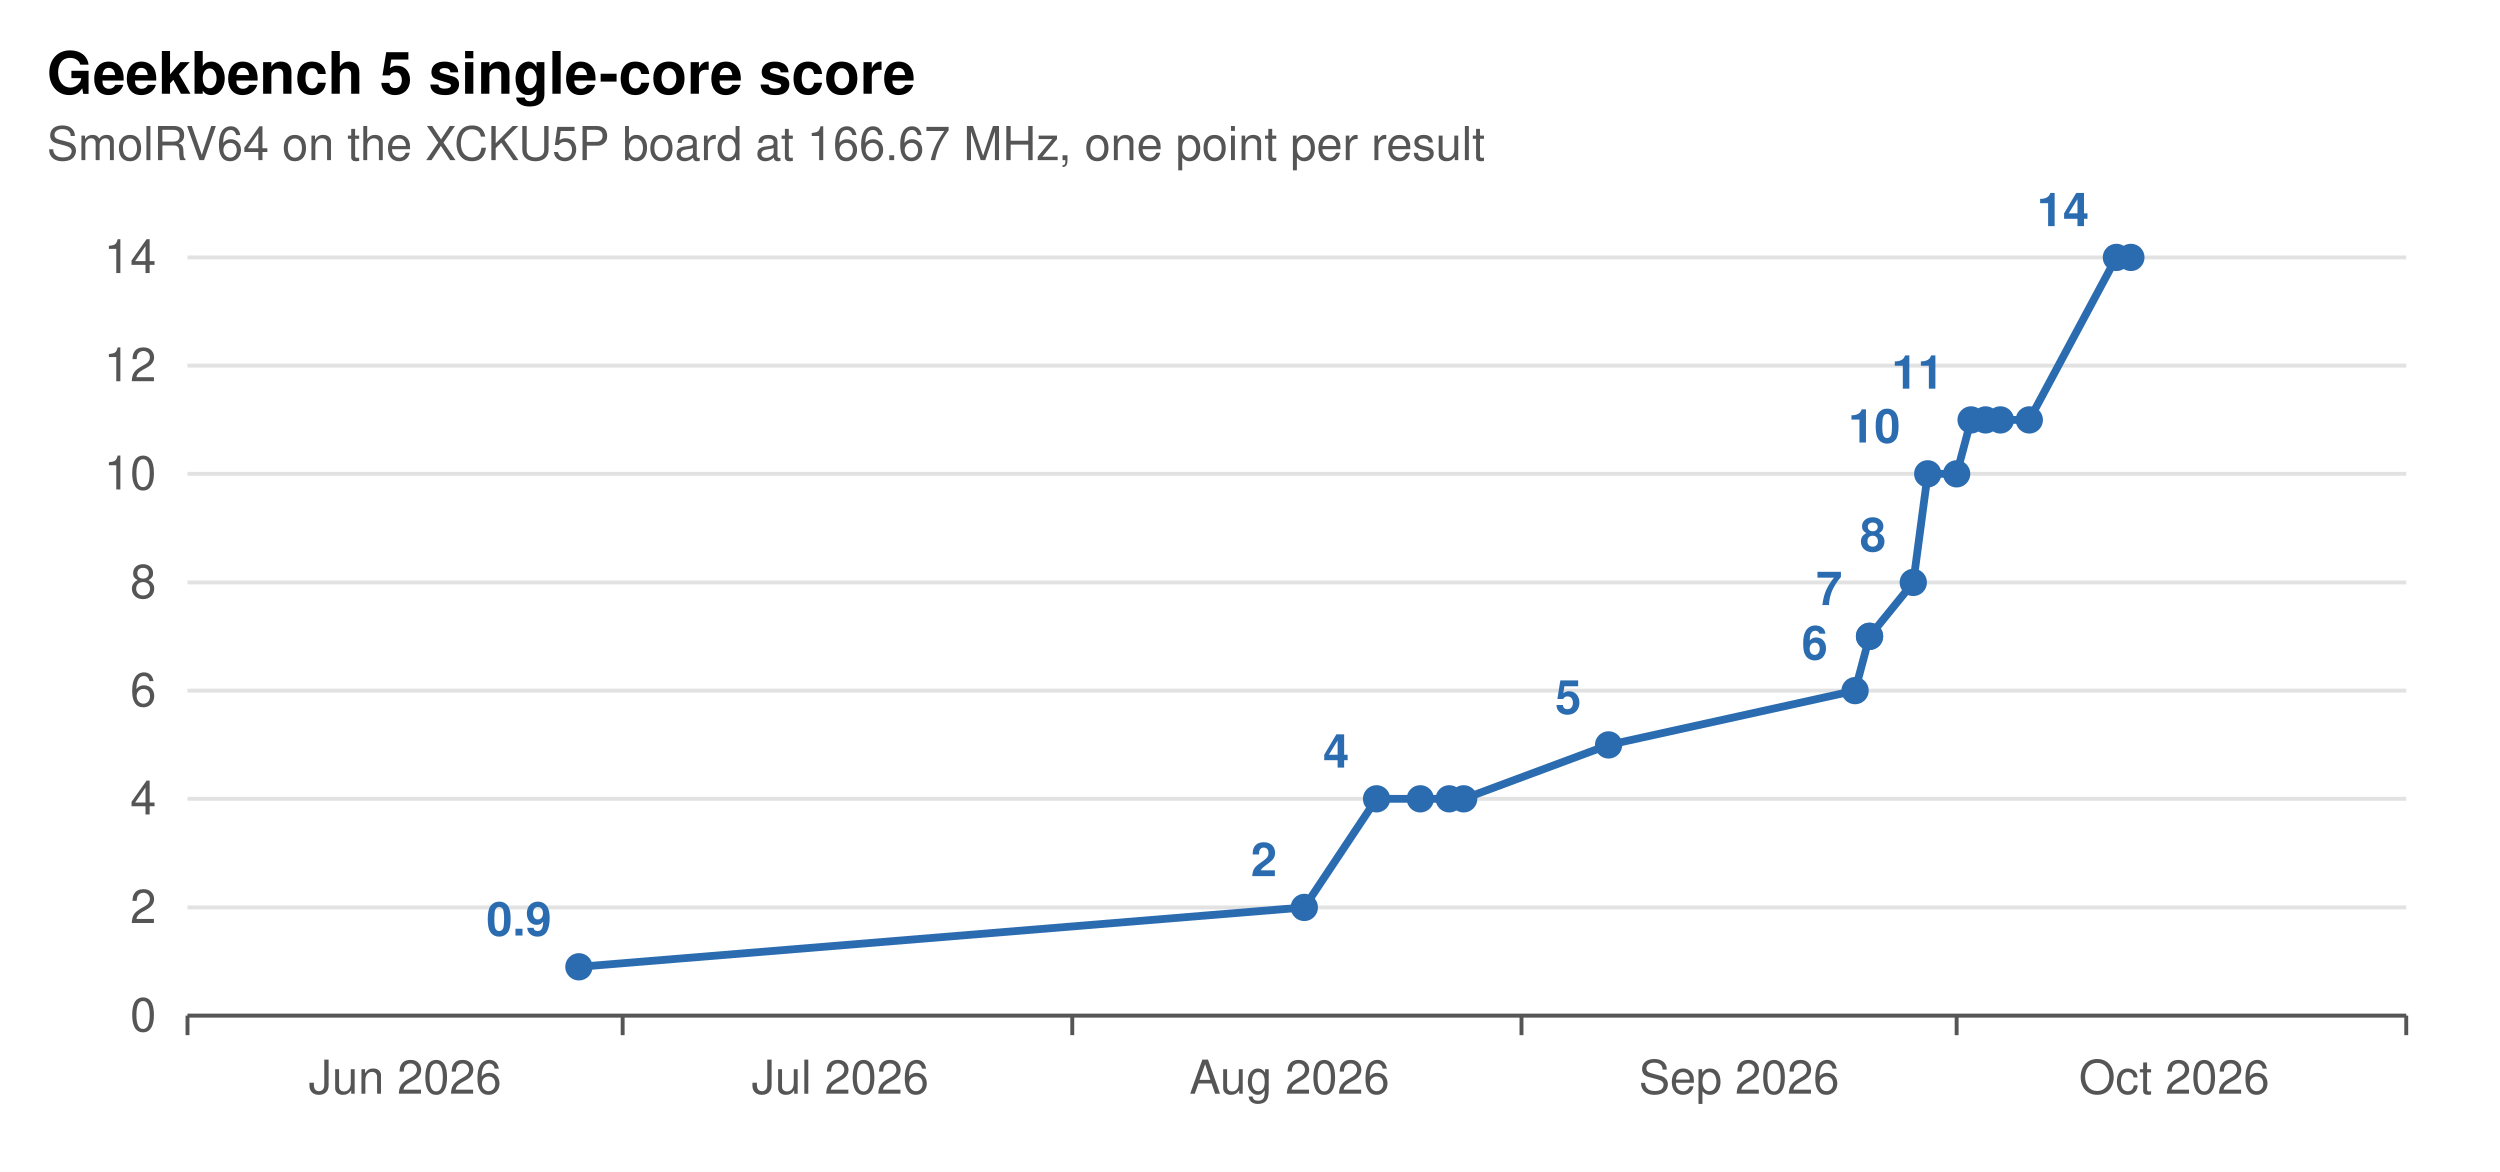
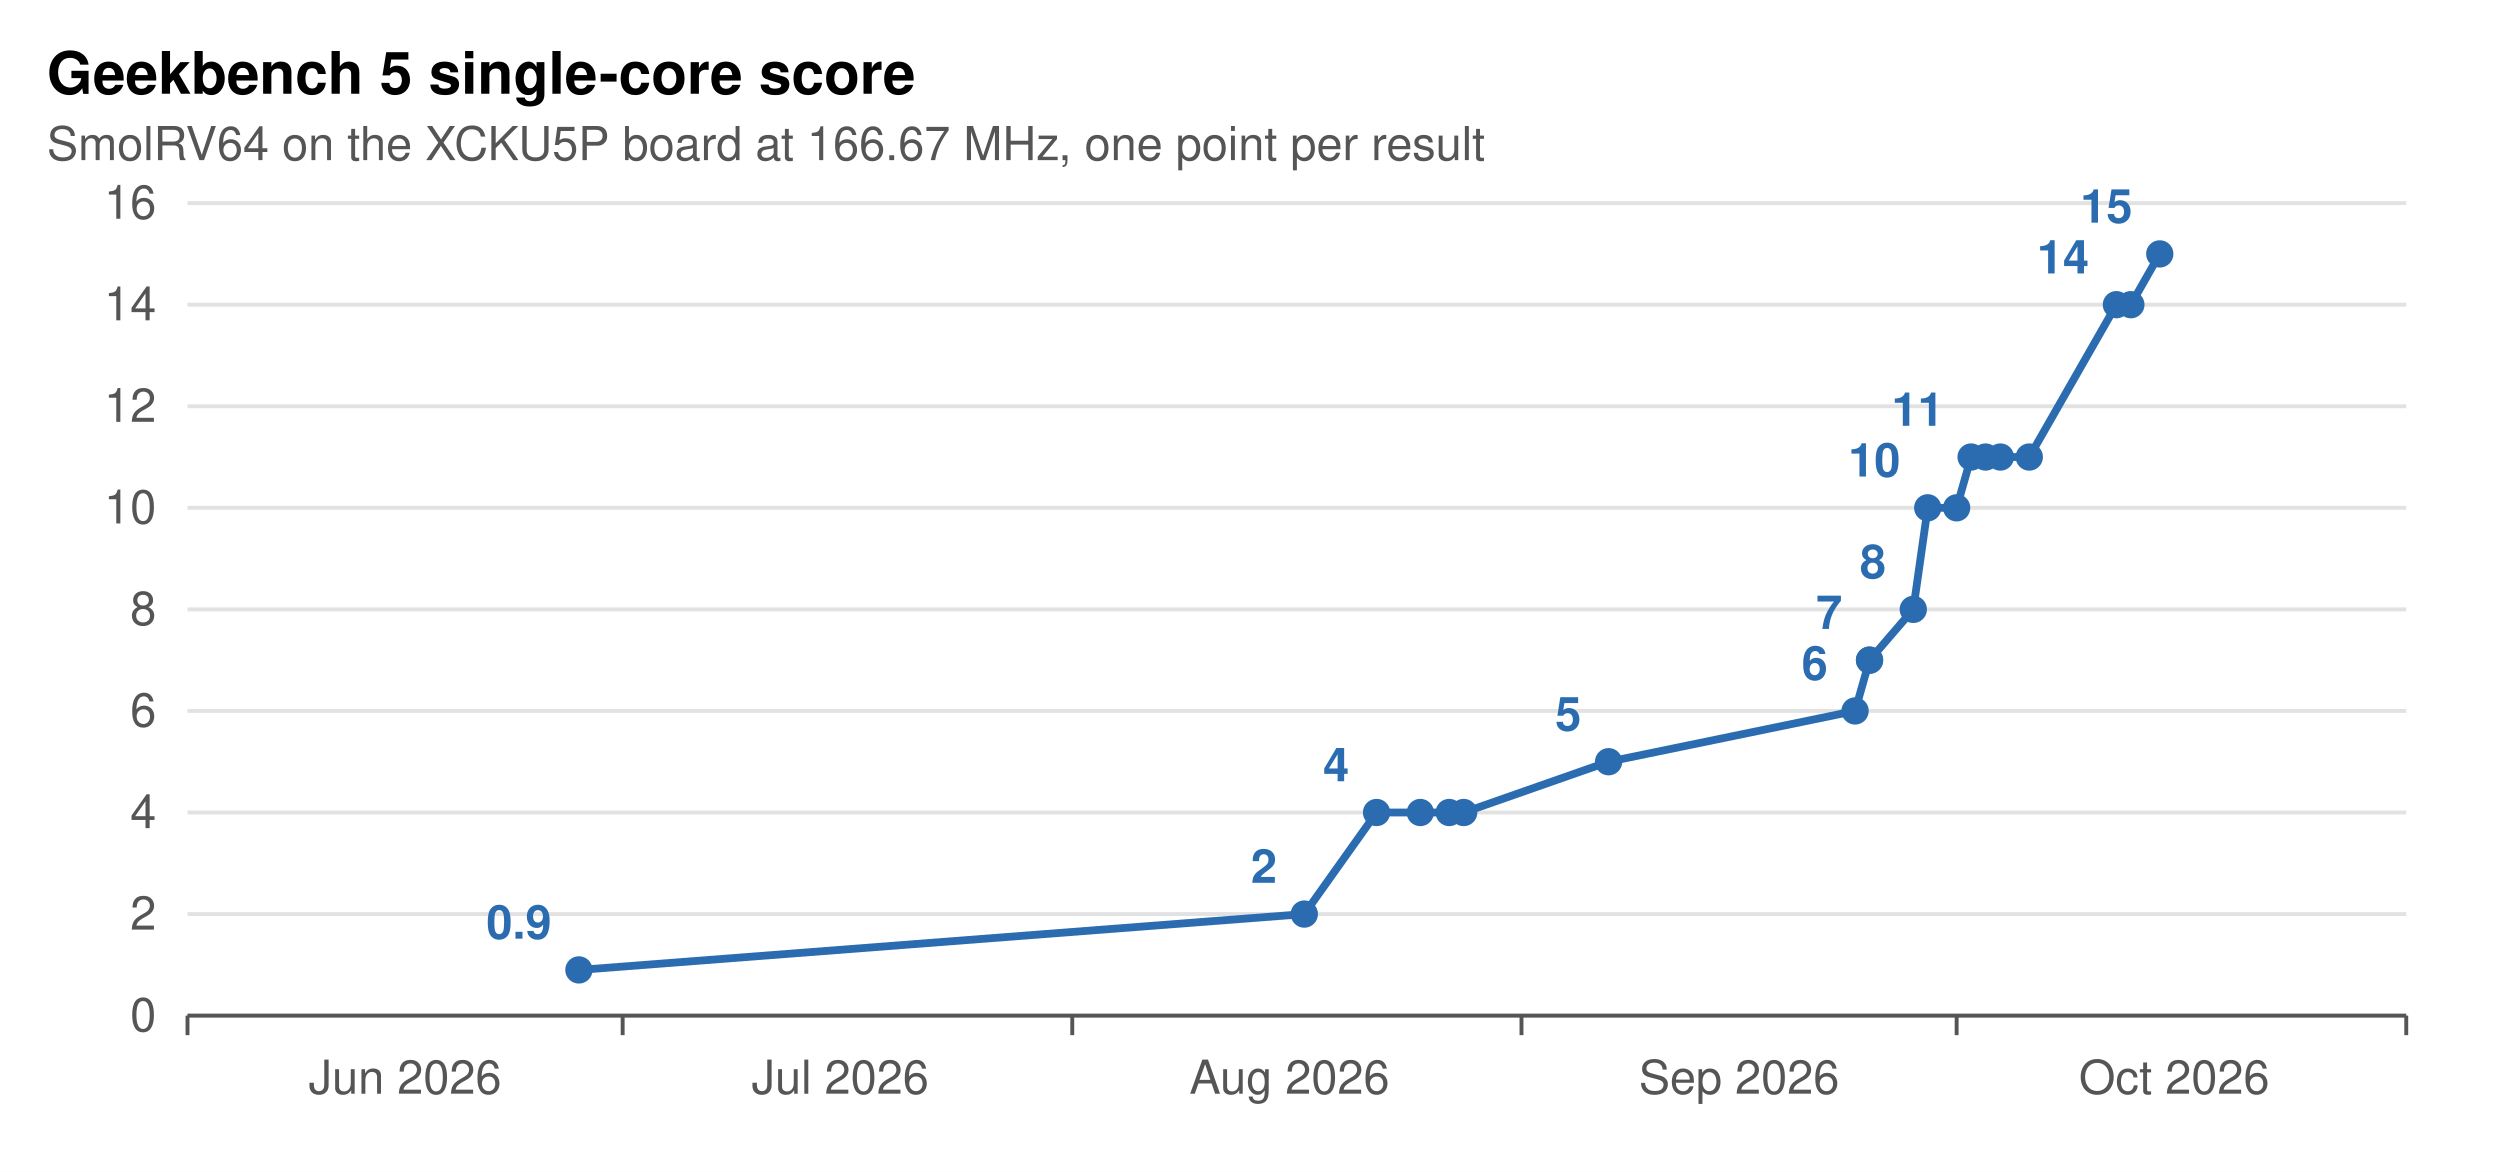
<svg xmlns="http://www.w3.org/2000/svg" width="640" height="300" viewBox="0 0 640 300" font-family="Helvetica, Arial, sans-serif" font-size="12">
  <rect width="640" height="300" fill="#ffffff" />
  <text x="12" y="24" font-size="15" font-weight="bold">Geekbench 5 single-core score</text>
  <text x="12" y="41" fill="#555">SmolRV64 on the XCKU5P board at 166.67 MHz, one point per result</text>
  <line x1="48" y1="260.0" x2="616" y2="260.0" stroke="#e2e2e2" stroke-width="1" />
  <text x="40" y="264.0" text-anchor="end" fill="#555">0</text>
-   <line x1="48" y1="232.3" x2="616" y2="232.3" stroke="#e2e2e2" stroke-width="1" />
-   <text x="40" y="236.3" text-anchor="end" fill="#555">2</text>
-   <line x1="48" y1="204.5" x2="616" y2="204.5" stroke="#e2e2e2" stroke-width="1" />
-   <text x="40" y="208.5" text-anchor="end" fill="#555">4</text>
-   <line x1="48" y1="176.8" x2="616" y2="176.8" stroke="#e2e2e2" stroke-width="1" />
-   <text x="40" y="180.8" text-anchor="end" fill="#555">6</text>
-   <line x1="48" y1="149.1" x2="616" y2="149.1" stroke="#e2e2e2" stroke-width="1" />
-   <text x="40" y="153.1" text-anchor="end" fill="#555">8</text>
-   <line x1="48" y1="121.3" x2="616" y2="121.3" stroke="#e2e2e2" stroke-width="1" />
-   <text x="40" y="125.3" text-anchor="end" fill="#555">10</text>
-   <line x1="48" y1="93.6" x2="616" y2="93.6" stroke="#e2e2e2" stroke-width="1" />
-   <text x="40" y="97.6" text-anchor="end" fill="#555">12</text>
-   <line x1="48" y1="65.9" x2="616" y2="65.9" stroke="#e2e2e2" stroke-width="1" />
-   <text x="40" y="69.9" text-anchor="end" fill="#555">14</text>
+   <line x1="48" y1="234.0" x2="616" y2="234.0" stroke="#e2e2e2" stroke-width="1" />
+   <text x="40" y="238.0" text-anchor="end" fill="#555">2</text>
+   <line x1="48" y1="208.0" x2="616" y2="208.0" stroke="#e2e2e2" stroke-width="1" />
+   <text x="40" y="212.0" text-anchor="end" fill="#555">4</text>
+   <line x1="48" y1="182.0" x2="616" y2="182.0" stroke="#e2e2e2" stroke-width="1" />
+   <text x="40" y="186.0" text-anchor="end" fill="#555">6</text>
+   <line x1="48" y1="156.0" x2="616" y2="156.0" stroke="#e2e2e2" stroke-width="1" />
+   <text x="40" y="160.0" text-anchor="end" fill="#555">8</text>
+   <line x1="48" y1="130.0" x2="616" y2="130.0" stroke="#e2e2e2" stroke-width="1" />
+   <text x="40" y="134.0" text-anchor="end" fill="#555">10</text>
+   <line x1="48" y1="104.0" x2="616" y2="104.0" stroke="#e2e2e2" stroke-width="1" />
+   <text x="40" y="108.0" text-anchor="end" fill="#555">12</text>
+   <line x1="48" y1="78.0" x2="616" y2="78.0" stroke="#e2e2e2" stroke-width="1" />
+   <text x="40" y="82.0" text-anchor="end" fill="#555">14</text>
+   <line x1="48" y1="52.0" x2="616" y2="52.0" stroke="#e2e2e2" stroke-width="1" />
+   <text x="40" y="56.0" text-anchor="end" fill="#555">16</text>
  <line x1="48.0" y1="260" x2="48.0" y2="265" stroke="#555555" stroke-width="1" />
  <text x="103.7" y="280" text-anchor="middle" fill="#555">Jun 2026</text>
  <line x1="159.4" y1="260" x2="159.4" y2="265" stroke="#555555" stroke-width="1" />
  <text x="215.1" y="280" text-anchor="middle" fill="#555">Jul 2026</text>
  <line x1="274.5" y1="260" x2="274.5" y2="265" stroke="#555555" stroke-width="1" />
  <text x="330.1" y="280" text-anchor="middle" fill="#555">Aug 2026</text>
  <line x1="389.5" y1="260" x2="389.5" y2="265" stroke="#555555" stroke-width="1" />
  <text x="445.2" y="280" text-anchor="middle" fill="#555">Sep 2026</text>
  <line x1="500.9" y1="260" x2="500.9" y2="265" stroke="#555555" stroke-width="1" />
  <text x="556.6" y="280" text-anchor="middle" fill="#555">Oct 2026</text>
  <line x1="616.0" y1="260" x2="616.0" y2="265" stroke="#555555" stroke-width="1" />
  <line x1="48" y1="260" x2="616" y2="260" stroke="#555555" stroke-width="1" />
-   <path d="M 148.2 247.5 L 333.9 232.3 L 352.4 204.5 L 363.6 204.5 L 371.0 204.5 L 374.7 204.5 L 411.8 190.7 L 474.9 176.8 L 478.6 162.9 L 478.6 162.9 L 489.8 149.1 L 493.5 121.3 L 500.9 121.3 L 504.6 107.5 L 508.3 107.5 L 512.1 107.5 L 519.5 107.5 L 541.8 65.9 L 545.5 65.9" fill="none" stroke="#2b6cb0" stroke-width="2" />
-   <circle cx="148.2" cy="247.5" r="3.5" fill="#2b6cb0" />
-   <text x="141.2" y="239.5" text-anchor="end" font-weight="bold" fill="#2b6cb0">0.9</text>
-   <circle cx="333.9" cy="232.3" r="3.5" fill="#2b6cb0" />
-   <text x="326.9" y="224.3" text-anchor="end" font-weight="bold" fill="#2b6cb0">2</text>
-   <circle cx="352.4" cy="204.5" r="3.5" fill="#2b6cb0" />
-   <text x="345.4" y="196.5" text-anchor="end" font-weight="bold" fill="#2b6cb0">4</text>
-   <circle cx="363.6" cy="204.5" r="3.5" fill="#2b6cb0" />
-   <circle cx="371.0" cy="204.5" r="3.5" fill="#2b6cb0" />
-   <circle cx="374.7" cy="204.5" r="3.5" fill="#2b6cb0" />
-   <circle cx="411.8" cy="190.7" r="3.5" fill="#2b6cb0" />
-   <text x="404.8" y="182.7" text-anchor="end" font-weight="bold" fill="#2b6cb0">5</text>
-   <circle cx="474.9" cy="176.8" r="3.5" fill="#2b6cb0" />
-   <text x="467.9" y="168.8" text-anchor="end" font-weight="bold" fill="#2b6cb0">6</text>
-   <circle cx="478.6" cy="162.9" r="3.5" fill="#2b6cb0" />
-   <text x="471.6" y="154.9" text-anchor="end" font-weight="bold" fill="#2b6cb0">7</text>
-   <circle cx="478.6" cy="162.9" r="3.5" fill="#2b6cb0" />
-   <circle cx="489.8" cy="149.1" r="3.5" fill="#2b6cb0" />
-   <text x="482.8" y="141.1" text-anchor="end" font-weight="bold" fill="#2b6cb0">8</text>
-   <circle cx="493.5" cy="121.3" r="3.5" fill="#2b6cb0" />
-   <text x="486.5" y="113.3" text-anchor="end" font-weight="bold" fill="#2b6cb0">10</text>
-   <circle cx="500.9" cy="121.3" r="3.5" fill="#2b6cb0" />
-   <circle cx="504.6" cy="107.5" r="3.5" fill="#2b6cb0" />
-   <text x="497.6" y="99.5" text-anchor="end" font-weight="bold" fill="#2b6cb0">11</text>
-   <circle cx="508.3" cy="107.5" r="3.5" fill="#2b6cb0" />
-   <circle cx="512.1" cy="107.5" r="3.5" fill="#2b6cb0" />
-   <circle cx="519.5" cy="107.5" r="3.5" fill="#2b6cb0" />
-   <circle cx="541.8" cy="65.9" r="3.5" fill="#2b6cb0" />
-   <text x="534.8" y="57.9" text-anchor="end" font-weight="bold" fill="#2b6cb0">14</text>
-   <circle cx="545.5" cy="65.9" r="3.5" fill="#2b6cb0" />
+   <path d="M 148.2 248.3 L 333.9 234.0 L 352.4 208.0 L 363.6 208.0 L 371.0 208.0 L 374.7 208.0 L 411.8 195.0 L 474.9 182.0 L 478.6 169.0 L 478.6 169.0 L 489.8 156.0 L 493.5 130.0 L 500.9 130.0 L 504.6 117.0 L 508.3 117.0 L 512.1 117.0 L 519.5 117.0 L 541.8 78.0 L 545.5 78.0 L 552.9 65.0" fill="none" stroke="#2b6cb0" stroke-width="2" />
+   <circle cx="148.2" cy="248.3" r="3.5" fill="#2b6cb0" />
+   <text x="141.2" y="240.3" text-anchor="end" font-weight="bold" fill="#2b6cb0">0.9</text>
+   <circle cx="333.9" cy="234.0" r="3.5" fill="#2b6cb0" />
+   <text x="326.9" y="226.0" text-anchor="end" font-weight="bold" fill="#2b6cb0">2</text>
+   <circle cx="352.4" cy="208.0" r="3.5" fill="#2b6cb0" />
+   <text x="345.4" y="200.0" text-anchor="end" font-weight="bold" fill="#2b6cb0">4</text>
+   <circle cx="363.6" cy="208.0" r="3.5" fill="#2b6cb0" />
+   <circle cx="371.0" cy="208.0" r="3.5" fill="#2b6cb0" />
+   <circle cx="374.7" cy="208.0" r="3.5" fill="#2b6cb0" />
+   <circle cx="411.8" cy="195.0" r="3.5" fill="#2b6cb0" />
+   <text x="404.8" y="187.0" text-anchor="end" font-weight="bold" fill="#2b6cb0">5</text>
+   <circle cx="474.9" cy="182.0" r="3.5" fill="#2b6cb0" />
+   <text x="467.9" y="174.0" text-anchor="end" font-weight="bold" fill="#2b6cb0">6</text>
+   <circle cx="478.6" cy="169.0" r="3.5" fill="#2b6cb0" />
+   <text x="471.6" y="161.0" text-anchor="end" font-weight="bold" fill="#2b6cb0">7</text>
+   <circle cx="478.6" cy="169.0" r="3.5" fill="#2b6cb0" />
+   <circle cx="489.8" cy="156.0" r="3.5" fill="#2b6cb0" />
+   <text x="482.8" y="148.0" text-anchor="end" font-weight="bold" fill="#2b6cb0">8</text>
+   <circle cx="493.5" cy="130.0" r="3.5" fill="#2b6cb0" />
+   <text x="486.5" y="122.0" text-anchor="end" font-weight="bold" fill="#2b6cb0">10</text>
+   <circle cx="500.9" cy="130.0" r="3.5" fill="#2b6cb0" />
+   <circle cx="504.6" cy="117.0" r="3.5" fill="#2b6cb0" />
+   <text x="497.6" y="109.0" text-anchor="end" font-weight="bold" fill="#2b6cb0">11</text>
+   <circle cx="508.3" cy="117.0" r="3.5" fill="#2b6cb0" />
+   <circle cx="512.1" cy="117.0" r="3.5" fill="#2b6cb0" />
+   <circle cx="519.5" cy="117.0" r="3.5" fill="#2b6cb0" />
+   <circle cx="541.8" cy="78.0" r="3.5" fill="#2b6cb0" />
+   <text x="534.8" y="70.0" text-anchor="end" font-weight="bold" fill="#2b6cb0">14</text>
+   <circle cx="545.5" cy="78.0" r="3.5" fill="#2b6cb0" />
+   <circle cx="552.9" cy="65.0" r="3.5" fill="#2b6cb0" />
+   <text x="545.9" y="57.0" text-anchor="end" font-weight="bold" fill="#2b6cb0">15</text>
</svg>
